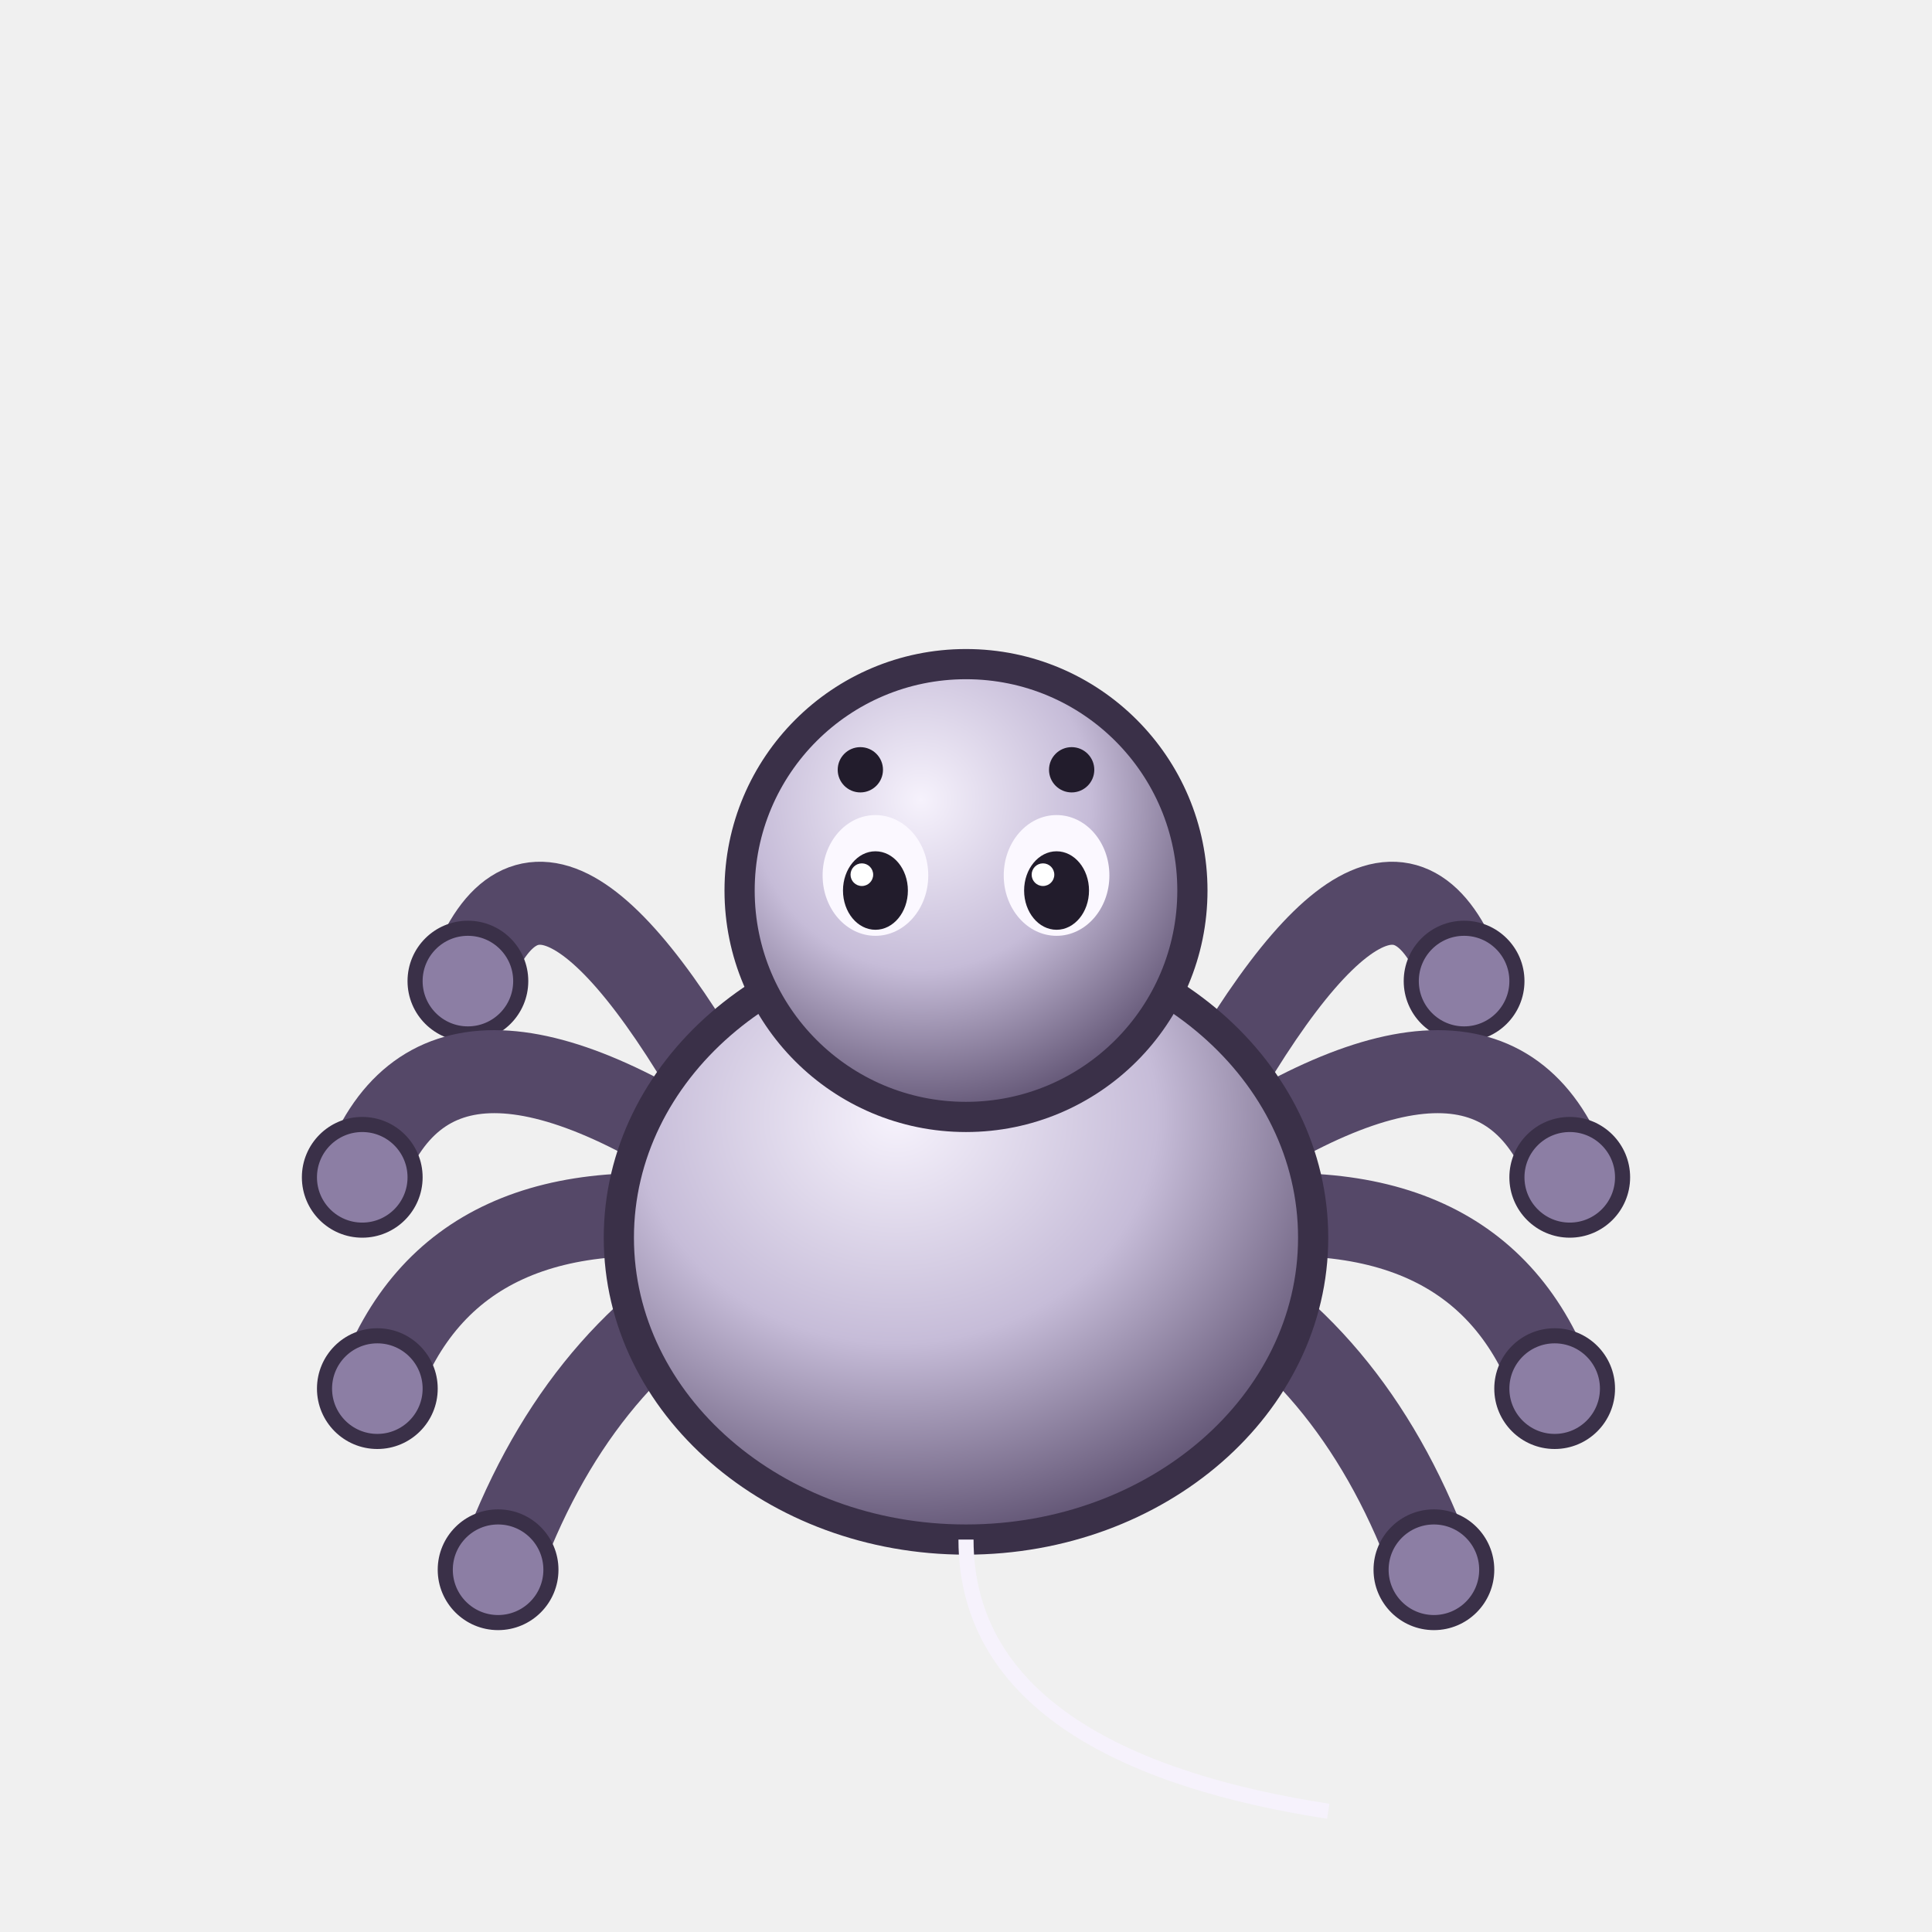
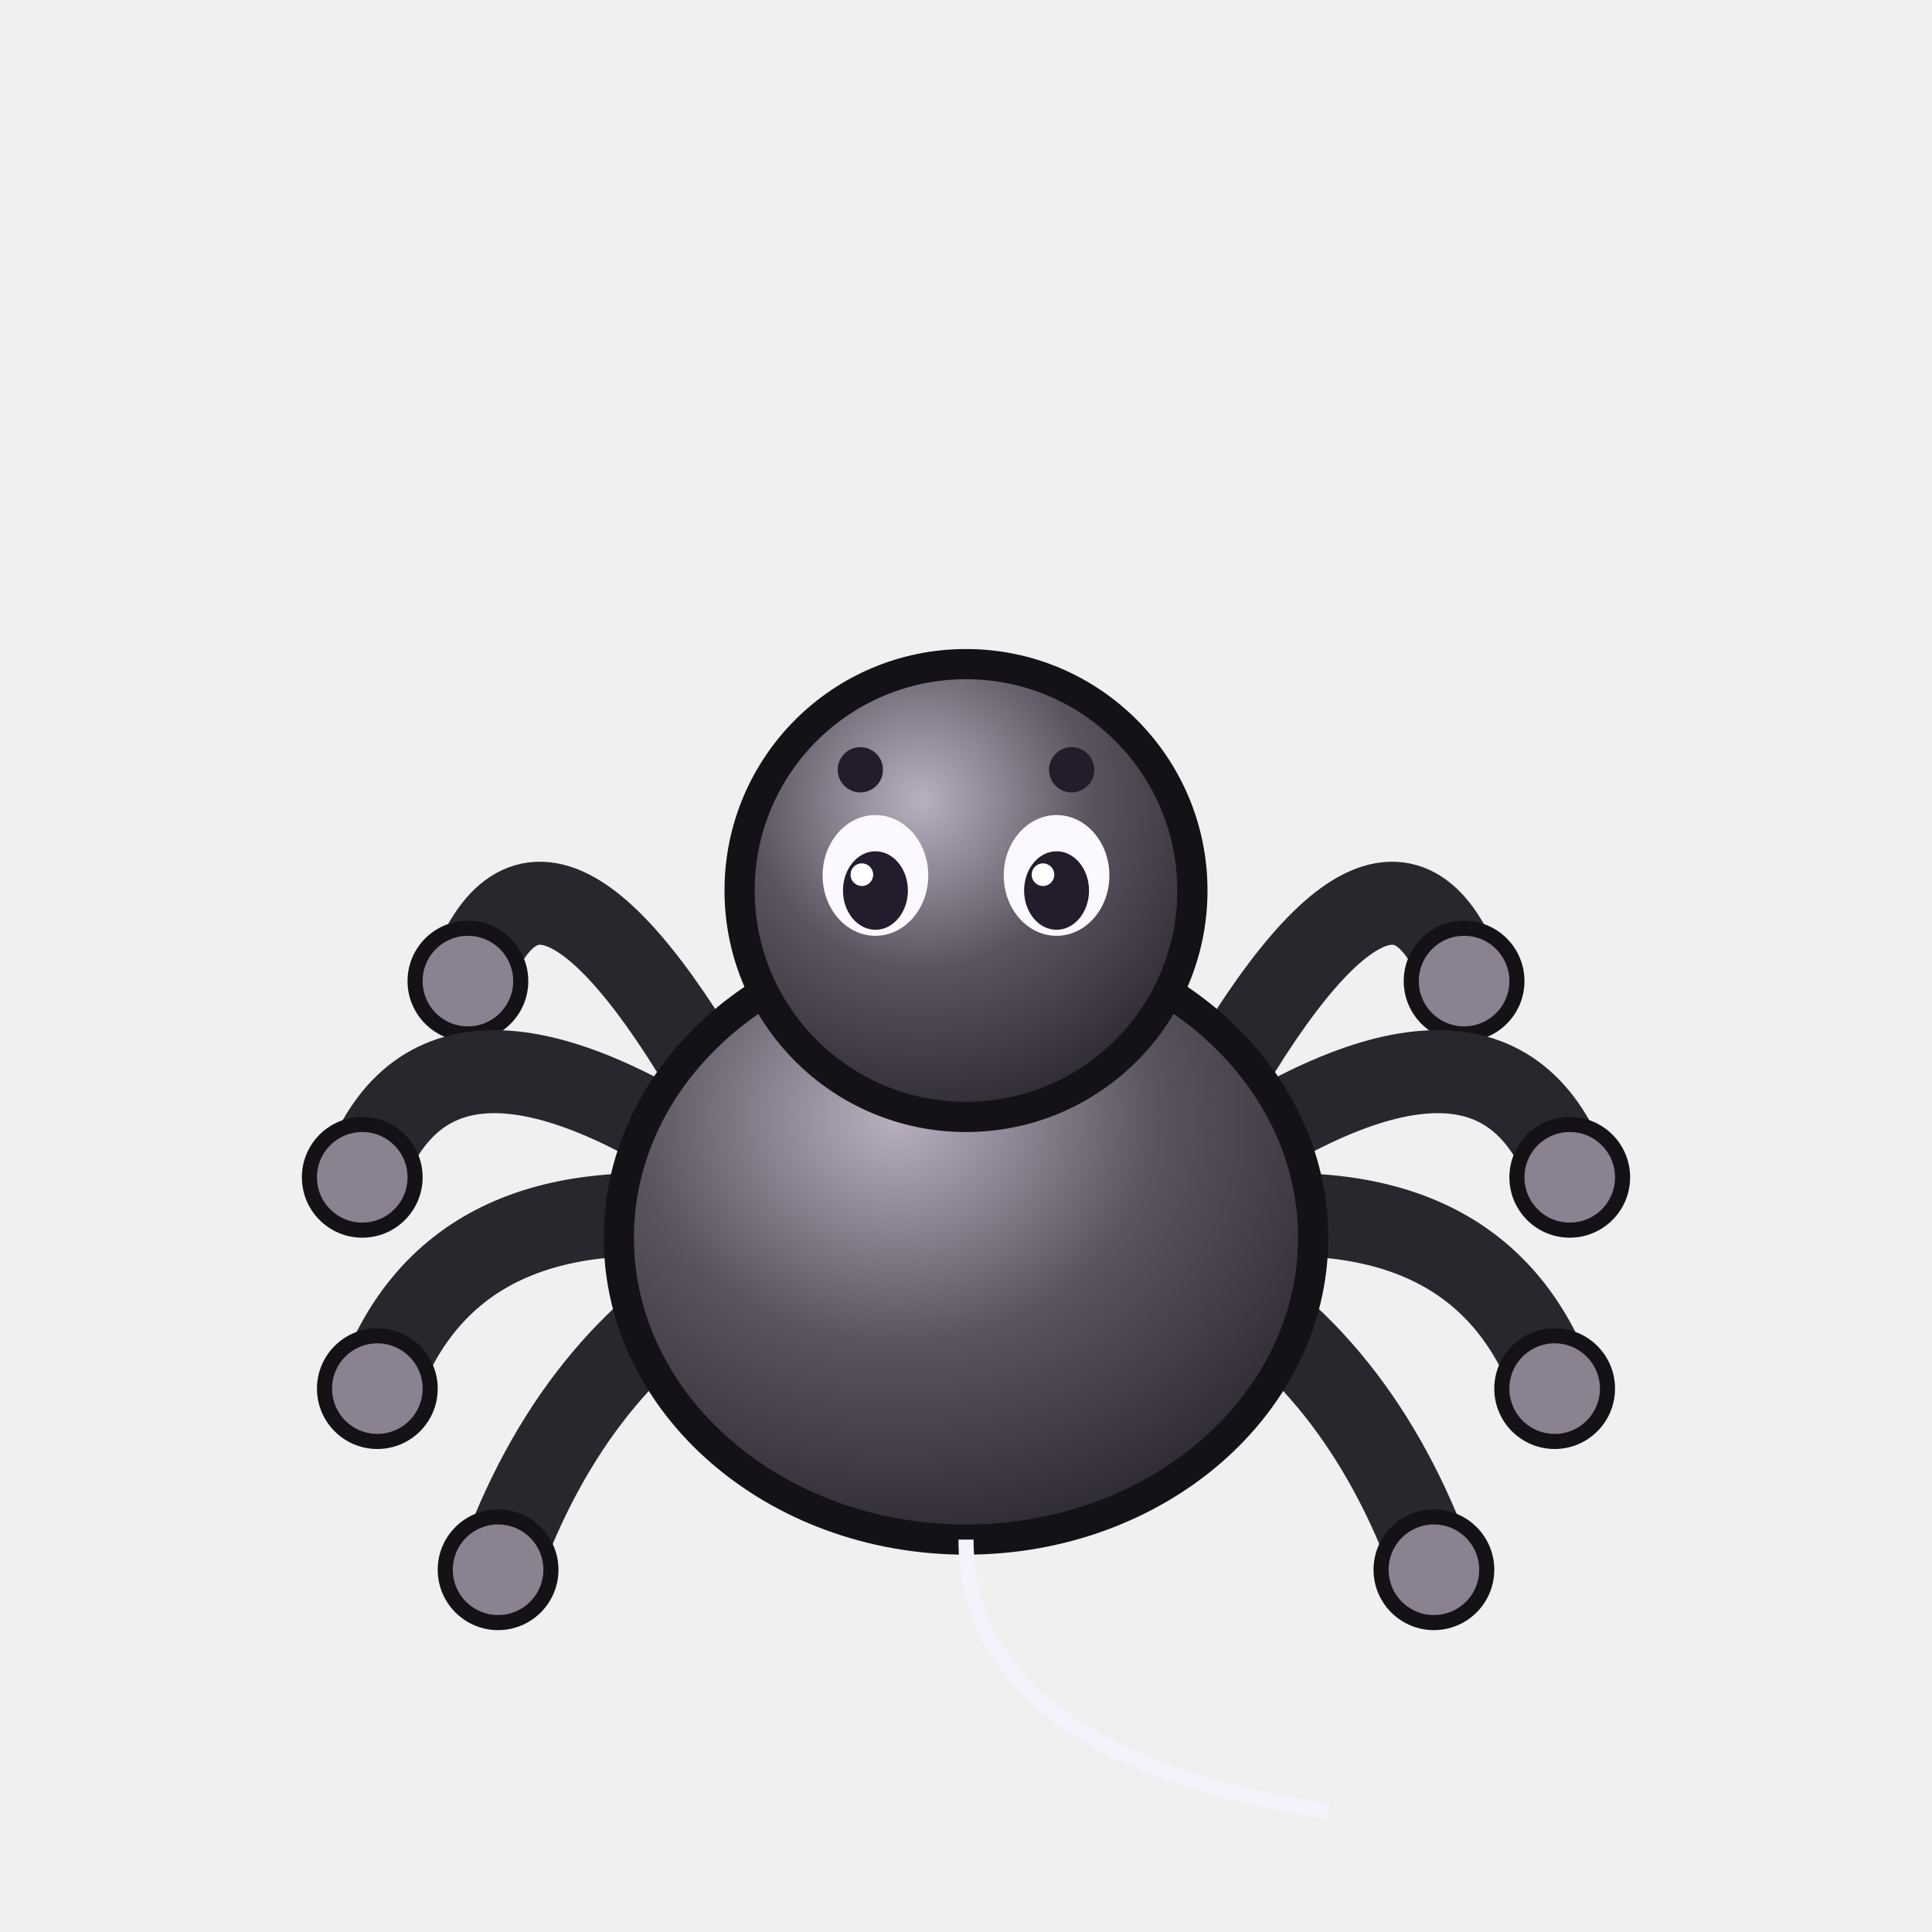
<svg xmlns="http://www.w3.org/2000/svg" width="256" height="256" viewBox="0 0 256 256">
  <defs>
    <radialGradient id="pB" cx="0.4" cy="0.3" r="0.75">
-       <stop offset="0" stop-color="#f6f2fc" />
-       <stop offset="0.5" stop-color="#c6bcd8" />
-       <stop offset="1" stop-color="#554868" />
+       <stop offset="0" stop-color="#b8b0c0" />
+       <stop offset="0.5" stop-color="#5a5460" />
+       <stop offset="1" stop-color="#2a262e" />
    </radialGradient>
  </defs>
-   <path d="M98 150 Q72 102 62 130" fill="none" stroke="#554868" stroke-width="11" stroke-linecap="round" />
-   <circle cx="62" cy="130" r="7" fill="#8c7ea4" stroke="#3a3048" stroke-width="2" />
-   <path d="M98 156 Q58 128 48 156" fill="none" stroke="#554868" stroke-width="11" stroke-linecap="round" />
-   <circle cx="48" cy="156" r="7" fill="#8c7ea4" stroke="#3a3048" stroke-width="2" />
-   <path d="M98 162 Q60 156 50 184" fill="none" stroke="#554868" stroke-width="11" stroke-linecap="round" />
-   <circle cx="50" cy="184" r="7" fill="#8c7ea4" stroke="#3a3048" stroke-width="2" />
-   <path d="M98 168 Q76 180 66 208" fill="none" stroke="#554868" stroke-width="11" stroke-linecap="round" />
-   <circle cx="66" cy="208" r="7" fill="#8c7ea4" stroke="#3a3048" stroke-width="2" />
-   <path d="M158 150 Q184 102 194 130" fill="none" stroke="#554868" stroke-width="11" stroke-linecap="round" />
-   <circle cx="194" cy="130" r="7" fill="#8c7ea4" stroke="#3a3048" stroke-width="2" />
-   <path d="M158 156 Q198 128 208 156" fill="none" stroke="#554868" stroke-width="11" stroke-linecap="round" />
-   <circle cx="208" cy="156" r="7" fill="#8c7ea4" stroke="#3a3048" stroke-width="2" />
-   <path d="M158 162 Q196 156 206 184" fill="none" stroke="#554868" stroke-width="11" stroke-linecap="round" />
-   <circle cx="206" cy="184" r="7" fill="#8c7ea4" stroke="#3a3048" stroke-width="2" />
-   <path d="M158 168 Q180 180 190 208" fill="none" stroke="#554868" stroke-width="11" stroke-linecap="round" />
-   <circle cx="190" cy="208" r="7" fill="#8c7ea4" stroke="#3a3048" stroke-width="2" />
-   <ellipse cx="128" cy="164" rx="46" ry="40" fill="url(#pB)" stroke="#3a3048" stroke-width="4" />
-   <circle cx="128" cy="118" r="30" fill="url(#pB)" stroke="#3a3048" stroke-width="4" />
+   <path d="M98 150 Q72 102 62 130" fill="none" stroke="#2a262e" stroke-width="11" stroke-linecap="round" />
+   <circle cx="62" cy="130" r="7" fill="#8a8290" stroke="#141216" stroke-width="2" />
+   <path d="M98 156 Q58 128 48 156" fill="none" stroke="#2a262e" stroke-width="11" stroke-linecap="round" />
+   <circle cx="48" cy="156" r="7" fill="#8a8290" stroke="#141216" stroke-width="2" />
+   <path d="M98 162 Q60 156 50 184" fill="none" stroke="#2a262e" stroke-width="11" stroke-linecap="round" />
+   <circle cx="50" cy="184" r="7" fill="#8a8290" stroke="#141216" stroke-width="2" />
+   <path d="M98 168 Q76 180 66 208" fill="none" stroke="#2a262e" stroke-width="11" stroke-linecap="round" />
+   <circle cx="66" cy="208" r="7" fill="#8a8290" stroke="#141216" stroke-width="2" />
+   <path d="M158 150 Q184 102 194 130" fill="none" stroke="#2a262e" stroke-width="11" stroke-linecap="round" />
+   <circle cx="194" cy="130" r="7" fill="#8a8290" stroke="#141216" stroke-width="2" />
+   <path d="M158 156 Q198 128 208 156" fill="none" stroke="#2a262e" stroke-width="11" stroke-linecap="round" />
+   <circle cx="208" cy="156" r="7" fill="#8a8290" stroke="#141216" stroke-width="2" />
+   <path d="M158 162 Q196 156 206 184" fill="none" stroke="#2a262e" stroke-width="11" stroke-linecap="round" />
+   <circle cx="206" cy="184" r="7" fill="#8a8290" stroke="#141216" stroke-width="2" />
+   <path d="M158 168 Q180 180 190 208" fill="none" stroke="#2a262e" stroke-width="11" stroke-linecap="round" />
+   <circle cx="190" cy="208" r="7" fill="#8a8290" stroke="#141216" stroke-width="2" />
+   <ellipse cx="128" cy="164" rx="46" ry="40" fill="url(#pB)" stroke="#141216" stroke-width="4" />
+   <circle cx="128" cy="118" r="30" fill="url(#pB)" stroke="#141216" stroke-width="4" />
  <ellipse cx="116" cy="116" rx="7" ry="8" fill="#fbf8ff" />
  <ellipse cx="116" cy="118" rx="4.3" ry="5.2" fill="#221c2c" />
  <circle cx="114.2" cy="115.9" r="1.5" fill="#ffffff" />
  <ellipse cx="140" cy="116" rx="7" ry="8" fill="#fbf8ff" />
  <ellipse cx="140" cy="118" rx="4.3" ry="5.2" fill="#221c2c" />
  <circle cx="138.2" cy="115.9" r="1.5" fill="#ffffff" />
  <circle cx="114" cy="102" r="3" fill="#221c2c" />
  <circle cx="142" cy="102" r="3" fill="#221c2c" />
  <path d="M128 204 C128 226 150 236 176 240" fill="none" stroke="#f6f2fc" stroke-width="2" />
</svg>
